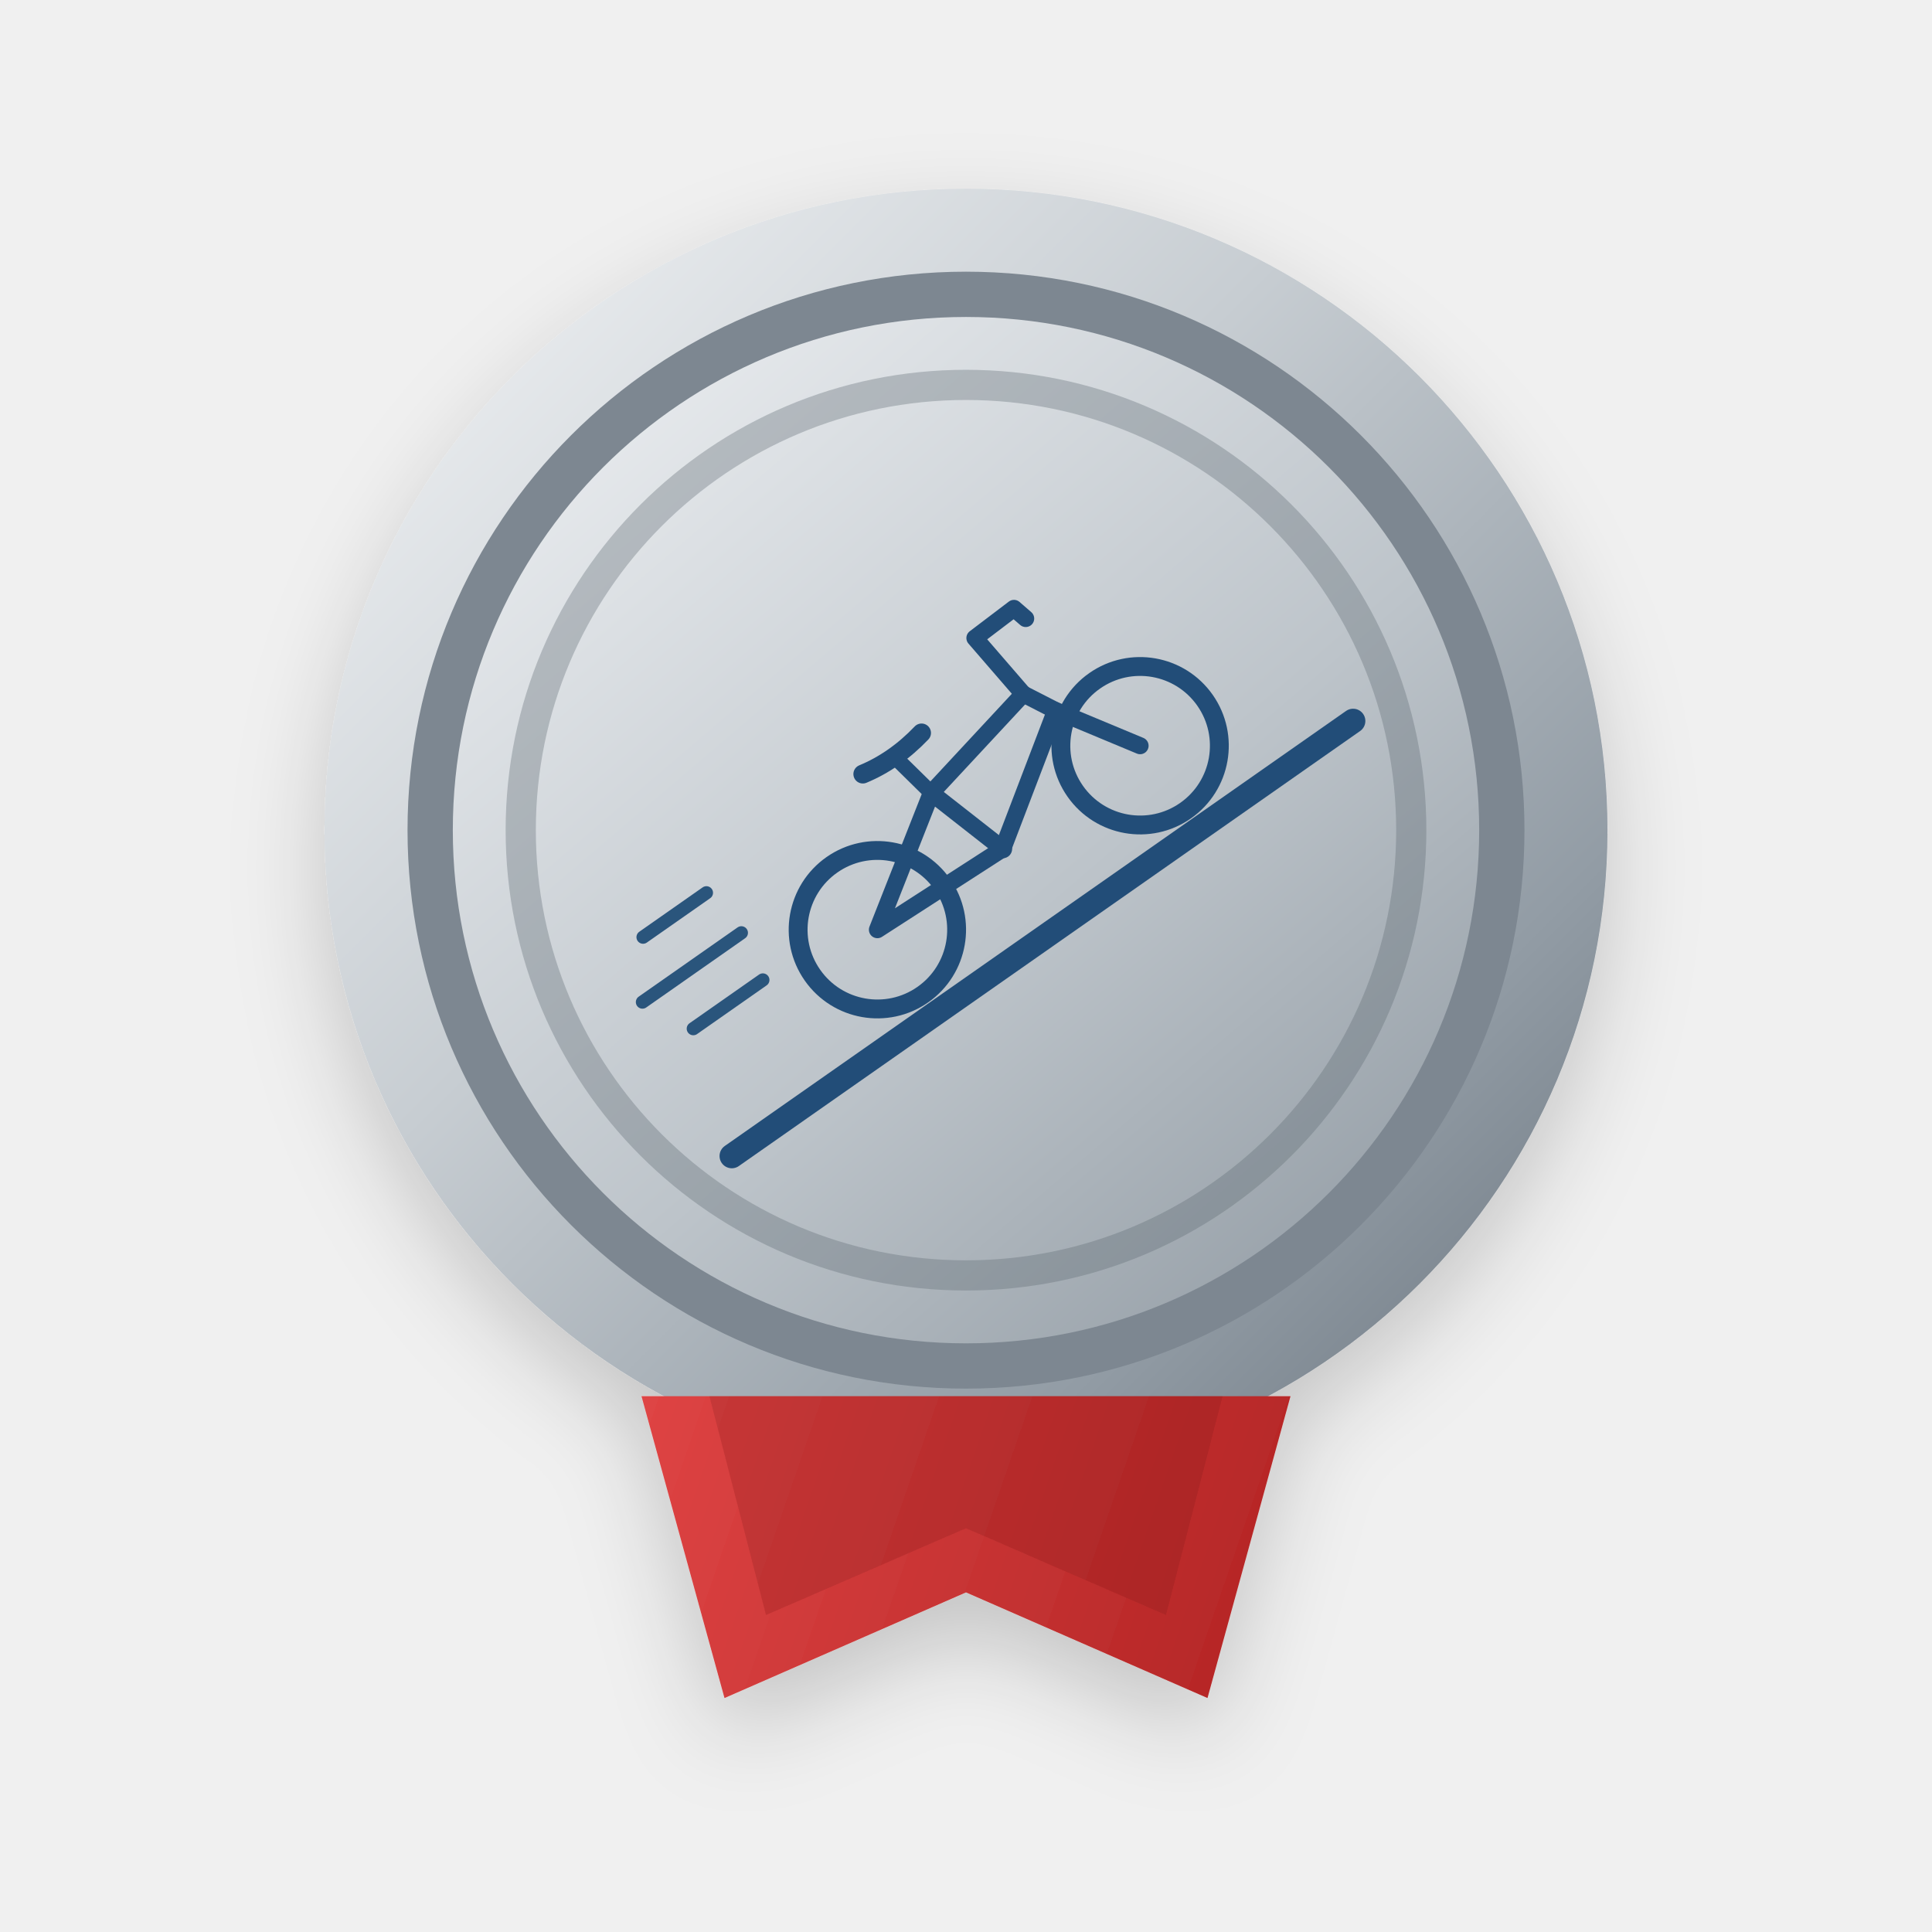
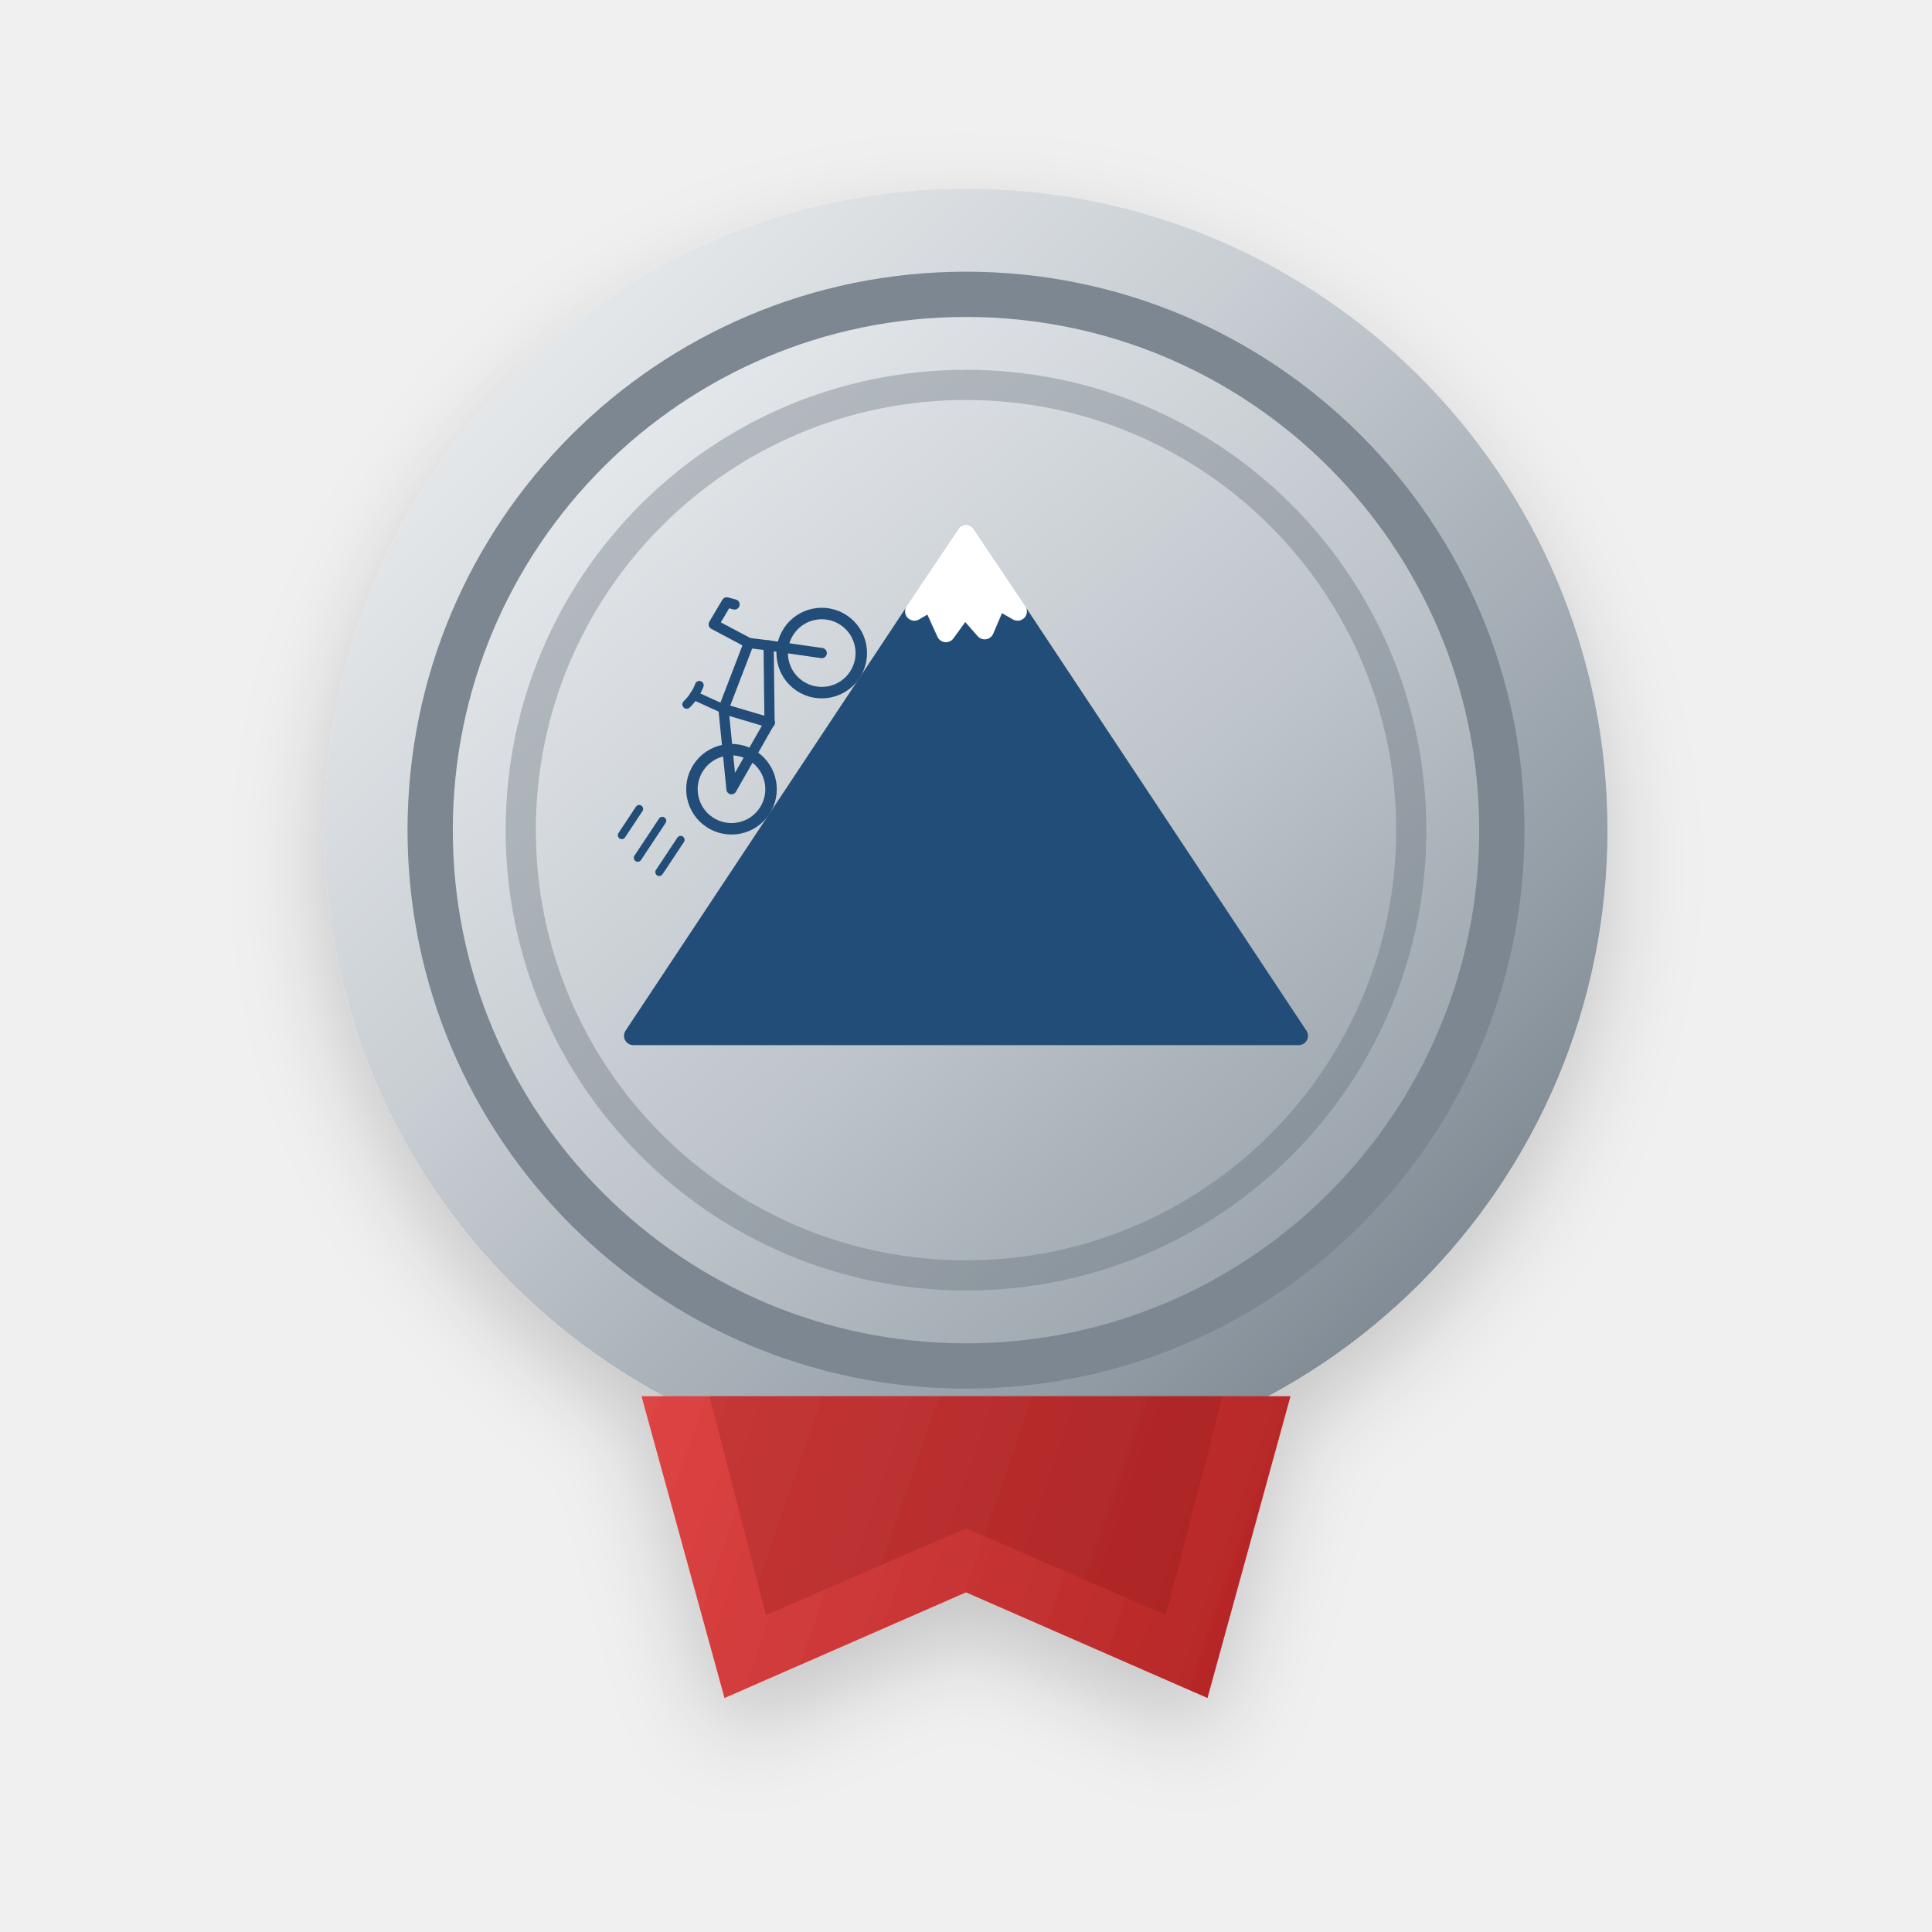
<svg xmlns="http://www.w3.org/2000/svg" width="512" height="512" viewBox="0 0 512 512" fill="none">
  <defs>
    <linearGradient id="metalOuter" x1="80" y1="80" x2="432" y2="432" gradientUnits="userSpaceOnUse">
      <stop offset="0%" stop-color="#F1F3F5" />
      <stop offset="35%" stop-color="#C7CDD2" />
      <stop offset="70%" stop-color="#929CA5" />
      <stop offset="100%" stop-color="#5C6670" />
    </linearGradient>
    <linearGradient id="metalInner" x1="140" y1="120" x2="372" y2="392" gradientUnits="userSpaceOnUse">
      <stop offset="0%" stop-color="#E7EAED" />
      <stop offset="50%" stop-color="#BDC4CA" />
      <stop offset="100%" stop-color="#88929B" />
    </linearGradient>
    <linearGradient id="ribbonRed" x1="140" y1="390" x2="372" y2="470" gradientUnits="userSpaceOnUse">
      <stop offset="0%" stop-color="#E44848" />
      <stop offset="100%" stop-color="#A91E1E" />
    </linearGradient>
    <filter id="shadow" x="0" y="0" width="512" height="512" filterUnits="userSpaceOnUse">
      <feDropShadow dx="0" dy="10" stdDeviation="12" flood-color="#000000" flood-opacity="0.18" />
    </filter>
  </defs>
  <g id="badge-root" filter="url(#shadow)">
    <circle id="badge-outer-ring" cx="256" cy="220" r="170" fill="url(#metalOuter)" />
    <circle id="badge-mid-ring" cx="256" cy="220" r="148" fill="#7D8791" />
    <circle id="badge-inner-ring" cx="256" cy="220" r="136" fill="url(#metalInner)" />
    <circle id="badge-content-border" cx="256" cy="220" r="118" fill="none" stroke="#606A73" stroke-opacity="0.35" stroke-width="8" />
    <g id="badge-ribbon">
      <path d="M170 370H342L320 450L256 422L192 450L170 370Z" fill="url(#ribbonRed)" />
      <path d="M188 370H324L309 428L256 405L203 428L188 370Z" fill="#7D1414" opacity="0.22" />
    </g>
    <g id="badge-content">
-       <g transform="translate(153 86) scale(0.5)">
-         <g transform="translate(190 365) rotate(-35)" fill="none" stroke="#244E78" stroke-linecap="round" stroke-linejoin="round">
-           <path d="M -132 0 H 270" stroke-width="13" />
-           <g stroke-width="7" opacity="0.95">
-             <path d="M -110 -67 H -65" />
-             <path d="M -124 -94 H -60" />
-             <path d="M -104 -122 H -63" />
+       <g transform="translate(158.72 97.42) scale(0.38)" fill="none" stroke="#244E78" stroke-linecap="round" stroke-linejoin="round">
+         <path d="M 24 466 L 256 116 L 488 466 Z" fill="#244E78" stroke="#244E78" stroke-width="13" />
+         <path d="M 220 170 L 256 116 L 292 170 L 278 162 L 269 183 L 255 167 L 242 185 L 232 163 Z" fill="#FFFFFF" stroke="#FFFFFF" stroke-width="13" />
+         <g transform="translate(124.08 315) rotate(-56.46131)">
+           <g stroke-width="5.5">
+             <path d="M -76 -48 H -49" />
+             <path d="M -76 -66 H -45" />
+             <path d="M -69 -84 H -47" />
          </g>
-           <g transform="translate(0 -12)">
-             <g stroke-width="10">
-               <circle cx="0" cy="-42" r="42" />
-               <circle cx="170" cy="-42" r="42" />
+           <g transform="translate(0 -5.9) scale(0.89)">
+             <g stroke-width="9">
+               <circle cx="0" cy="-36" r="31" />
+               <circle cx="128" cy="-36" r="31" />
            </g>
-             <g stroke-width="9">
-               <path d="M 65 -85 L 135 -100" />
-               <path d="M 144 -83 L 79 -39" />
-               <path d="M 65 -85 L 79 -39" />
-               <path d="M 65 -85 L 0 -42 L 79 -39" />
-               <path d="M 135 -100 L 144 -83 L 170 -42" />
+             <g stroke-width="8">
+               <path d="M 49 -76 L 103 -88" />
+               <path d="M 110 -74 L 60 -40" />
+               <path d="M 49 -76 L 60 -40" />
+               <path d="M 49 -76 L 0 -36 L 60 -40" />
+               <path d="M 103 -88 L 110 -74 L 128 -36" />
            </g>
-             <path d="M 65 -85 L 60 -112" stroke-width="8" />
-             <path d="M 41 -114 Q 59 -110 79 -114" stroke-width="10" />
-             <path d="M 135 -100 L 131 -139 L 157 -140 L 159 -132" stroke-width="9" />
-             <circle cx="79" cy="-39" r="5" fill="#244E78" stroke="none" />
+             <path d="M 49 -76 L 45 -101" stroke-width="7" />
+             <path d="M 36 -102 Q 45 -100 54 -102" stroke-width="6.8" />
+             <path d="M 103 -88 L 100 -119 L 120 -120 L 122 -114" stroke-width="8" />
+             <circle cx="60" cy="-40" r="4.2" fill="#244E78" stroke="none" />
          </g>
        </g>
      </g>
    </g>
  </g>
</svg>
